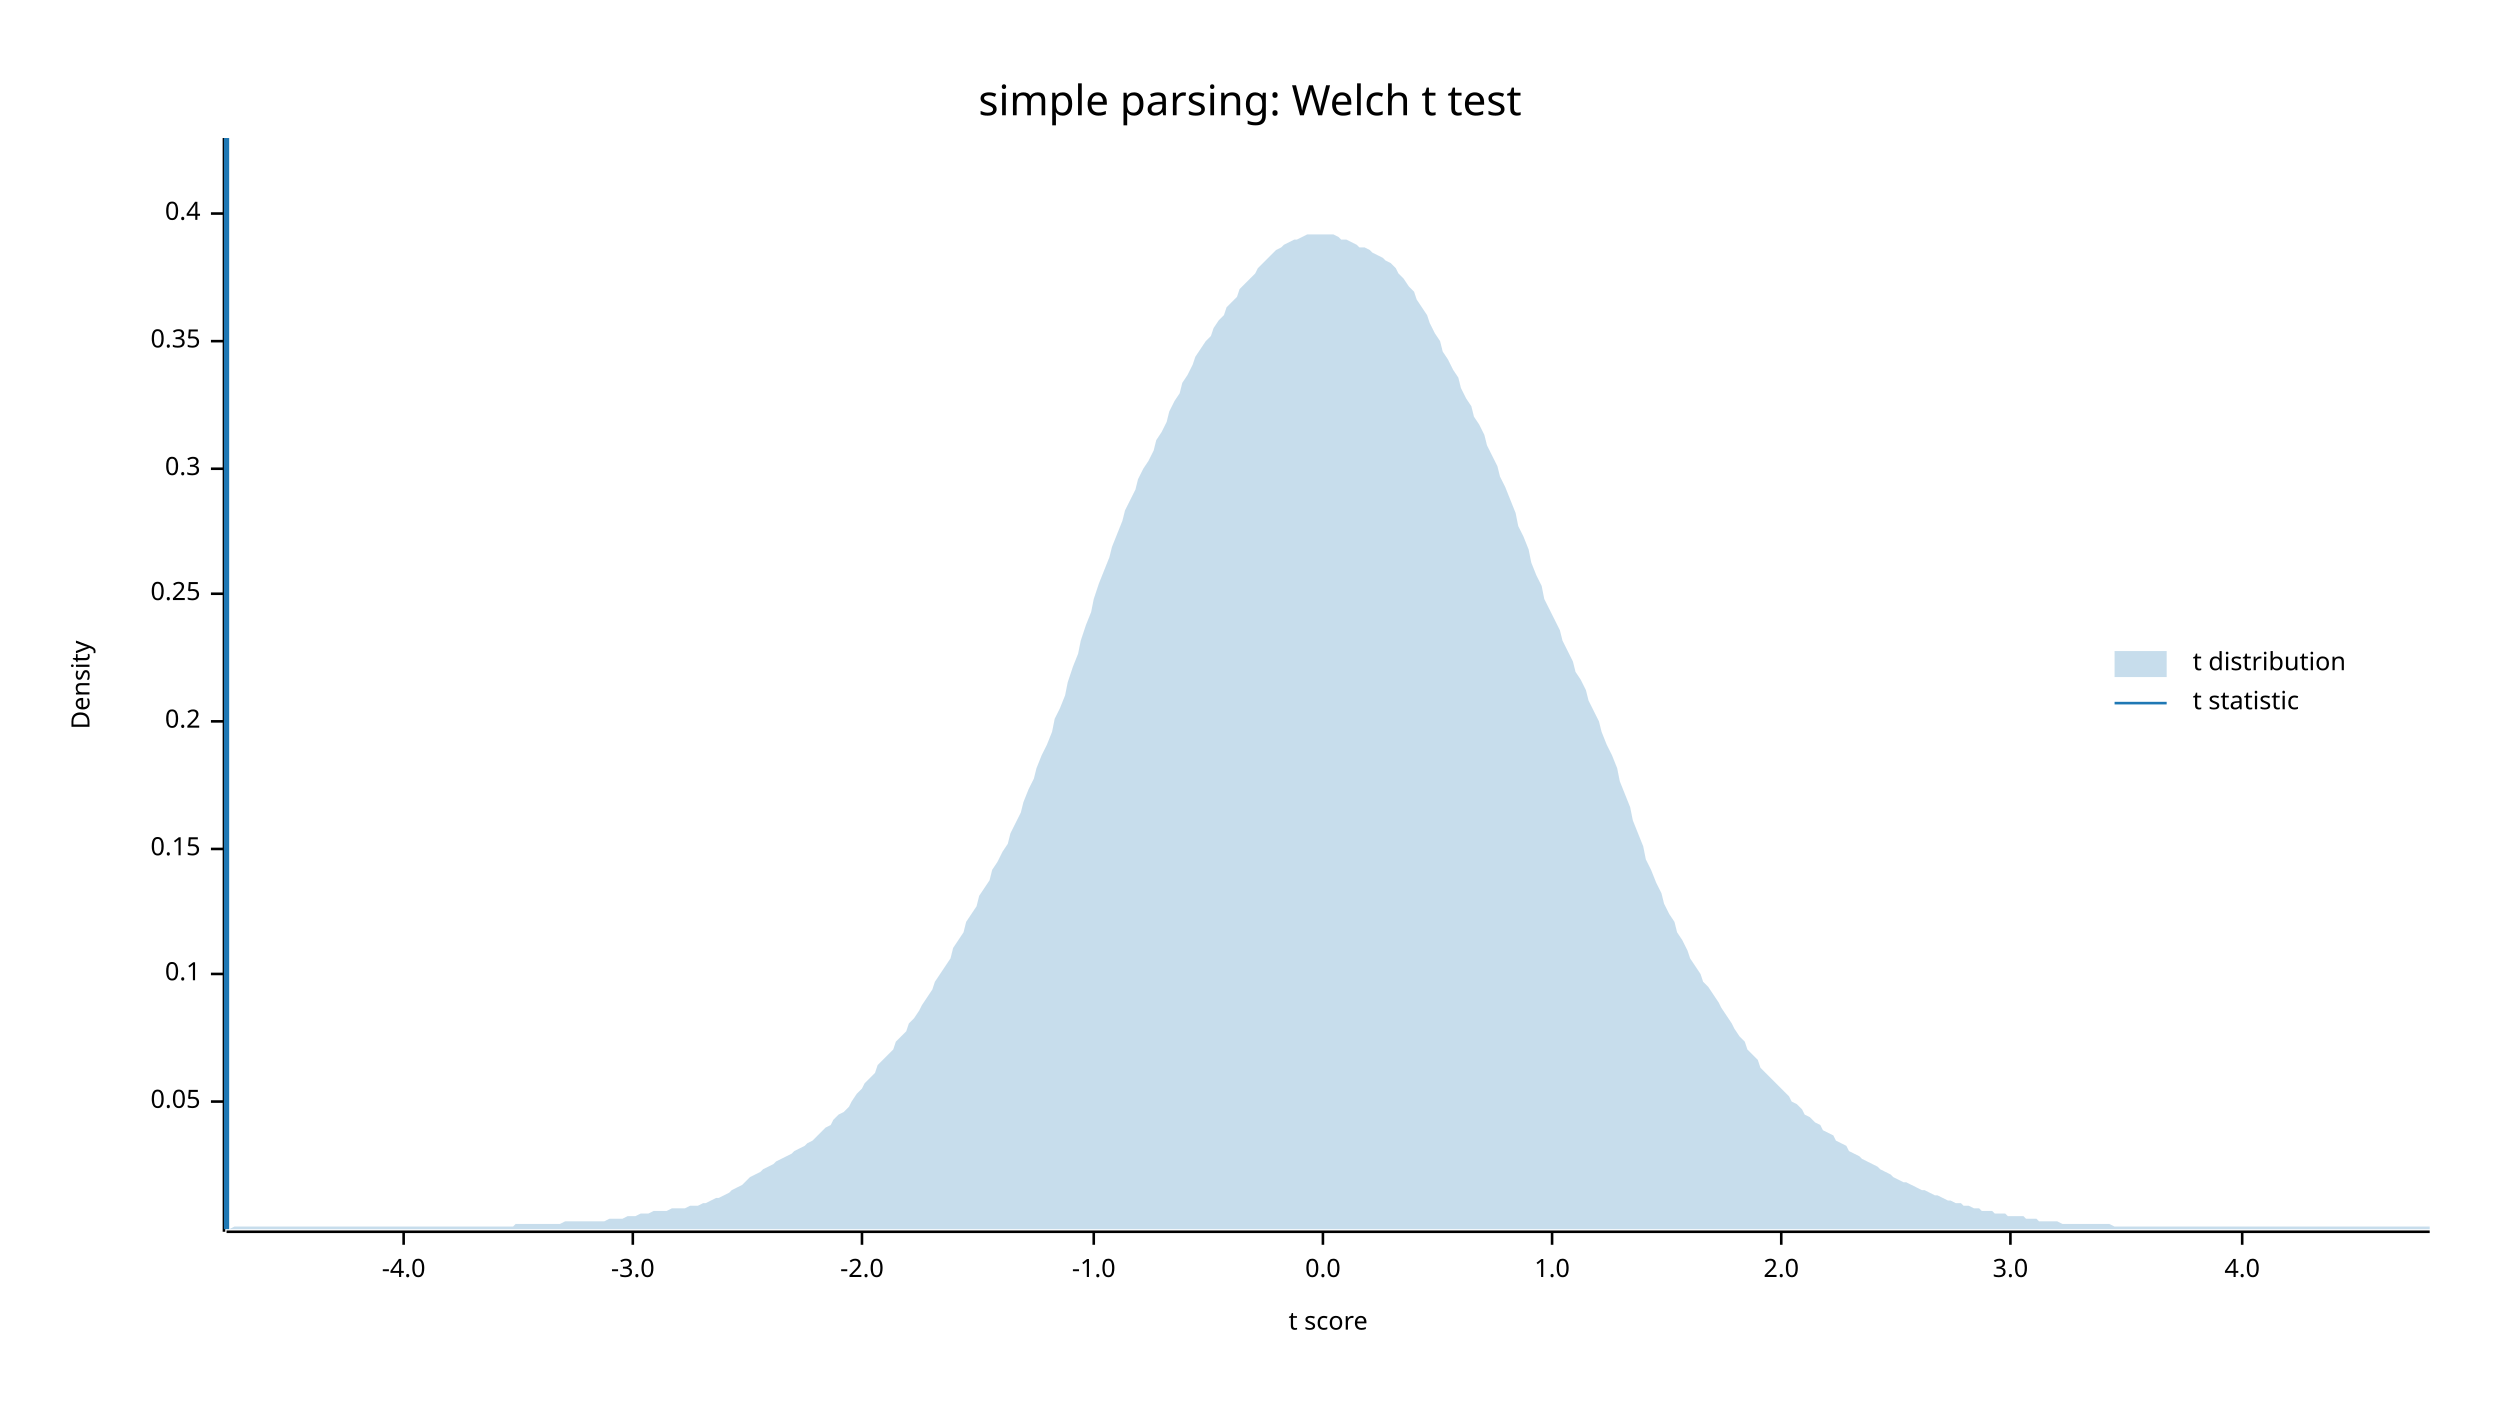
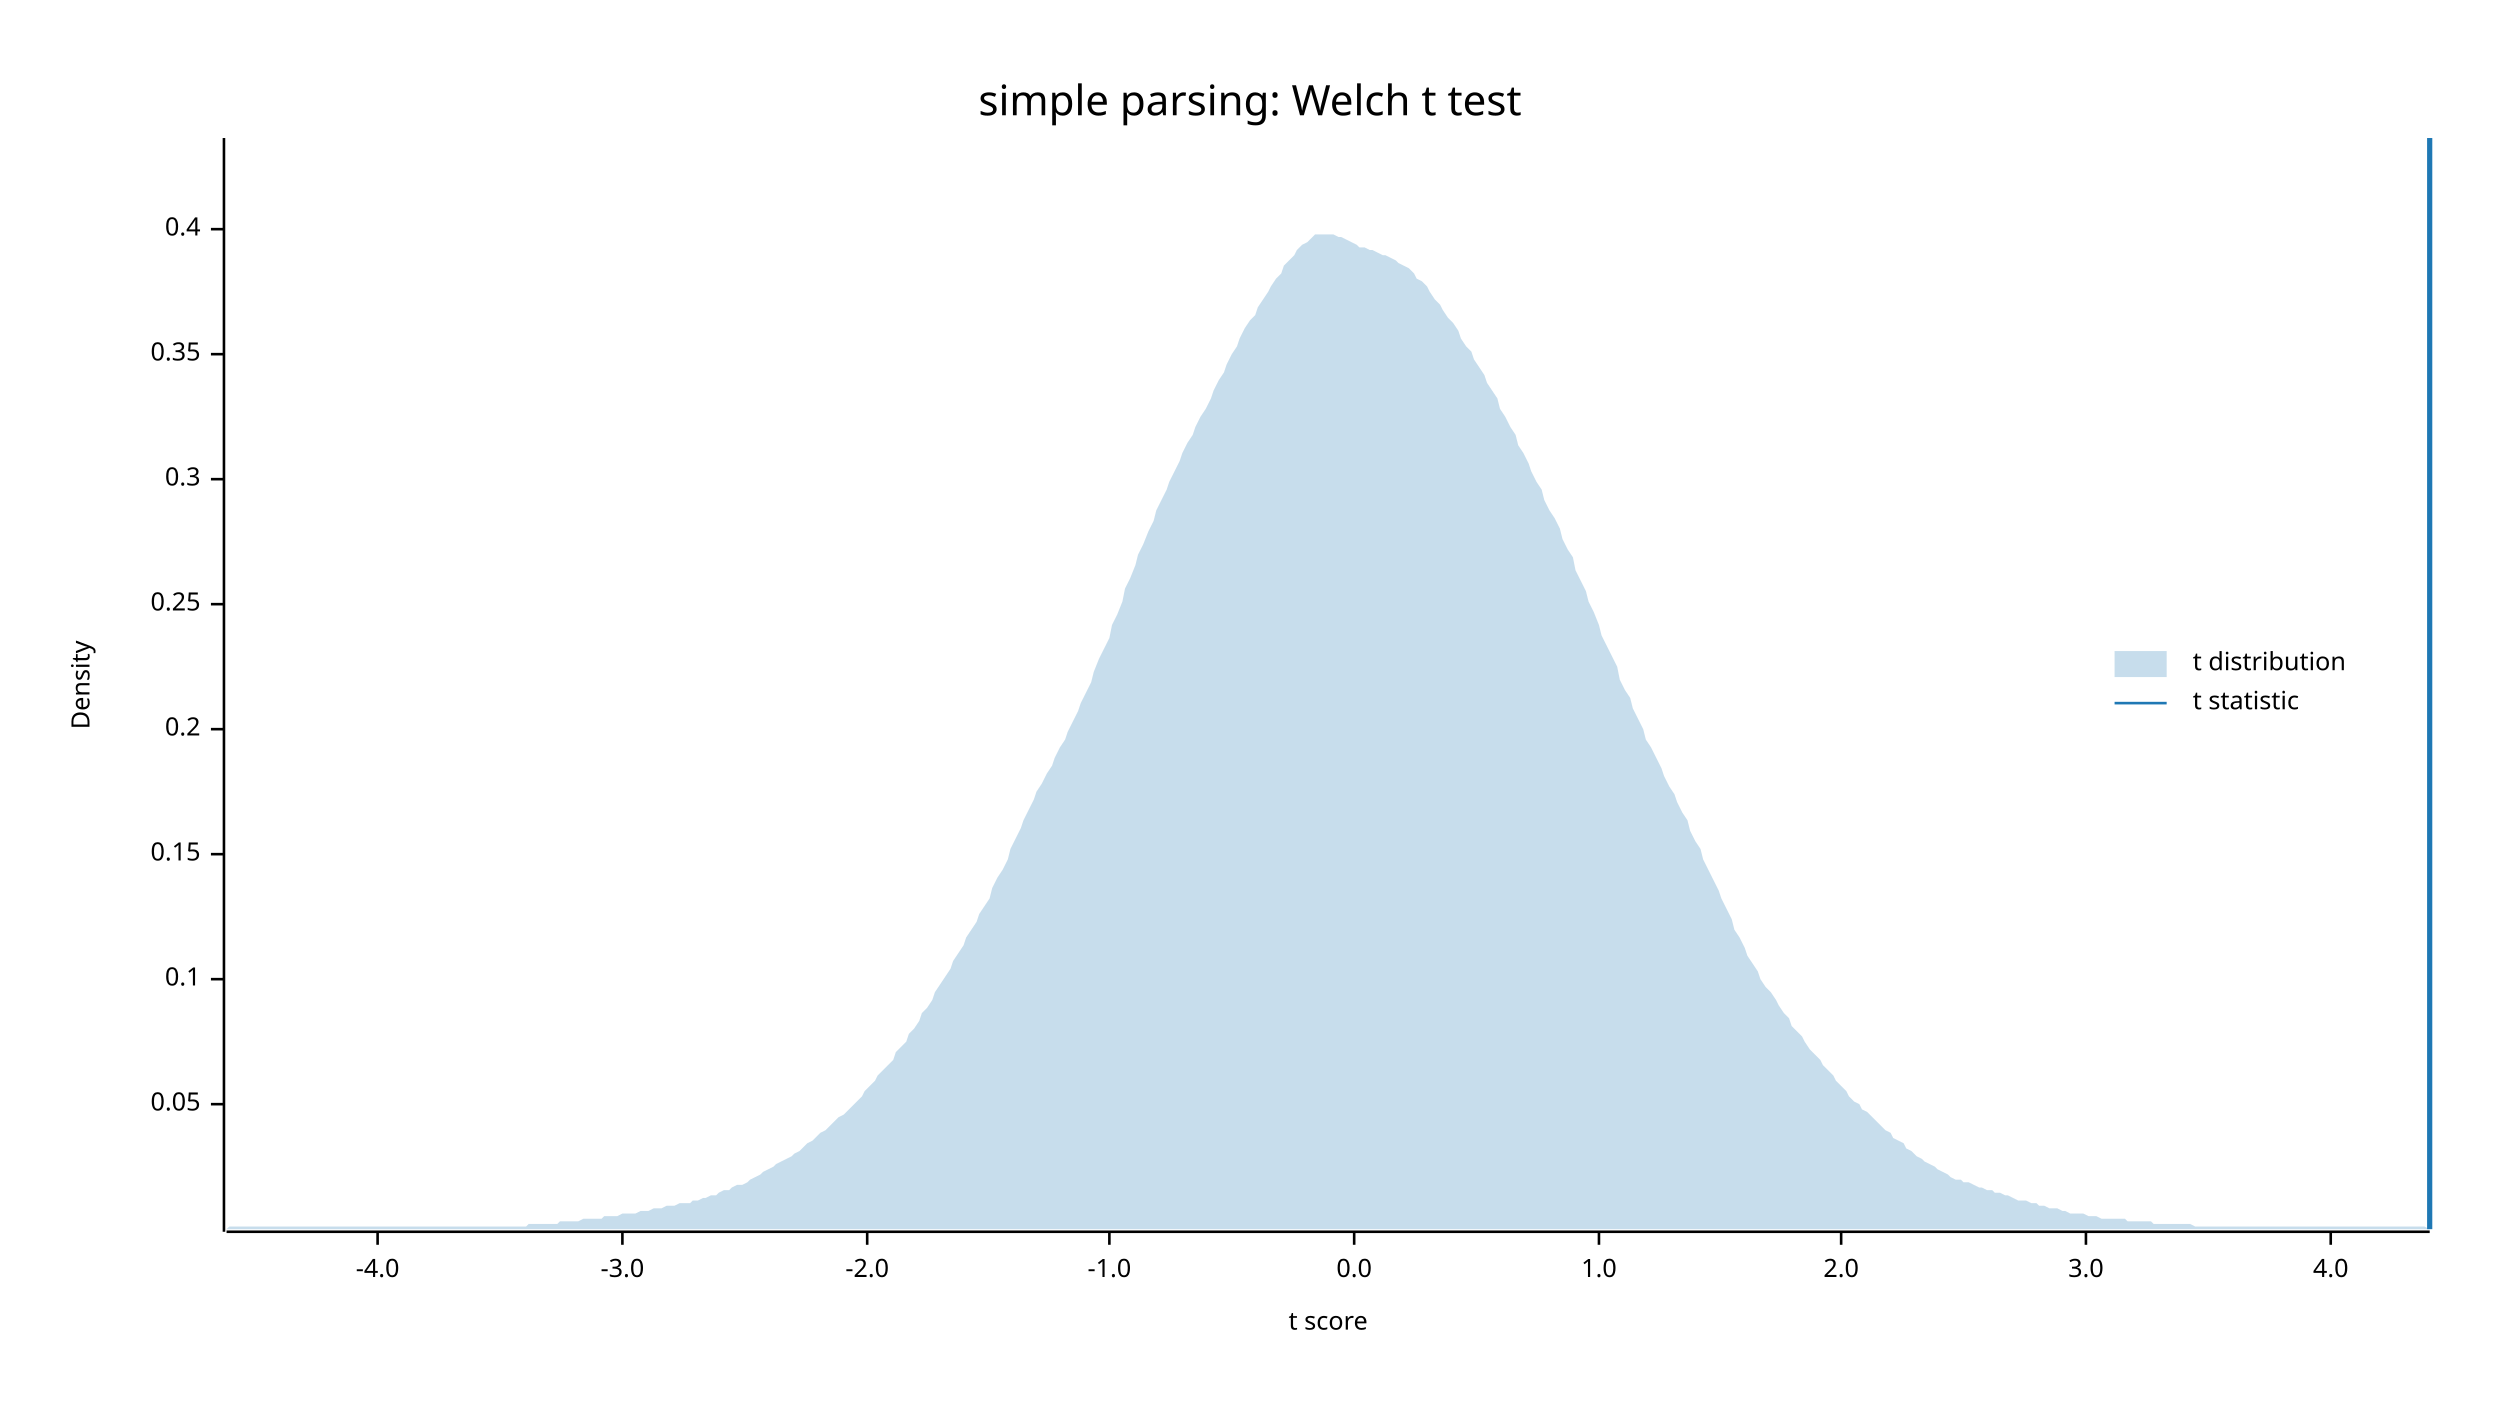
<svg xmlns="http://www.w3.org/2000/svg" width="960" height="540">
  <text x="480" y="32" dy="0.76em" text-anchor="middle" font-family="sans-serif" font-size="16.129" opacity="1" fill="#000000">
simple parsing: Welch t test
</text>
  <text x="27" y="263" dy="0.76em" text-anchor="middle" font-family="sans-serif" font-size="9.677" opacity="1" fill="#000000" transform="rotate(270, 27, 263)">
Density
</text>
  <text x="510" y="513" dy="-0.5ex" text-anchor="middle" font-family="sans-serif" font-size="9.677" opacity="1" fill="#000000">
t score
</text>
  <polyline fill="none" opacity="1" stroke="#000000" stroke-width="1" points="86,53 86,473 " />
-   <text x="77" y="423" dy="0.5ex" text-anchor="end" font-family="sans-serif" font-size="9.677" opacity="1" fill="#000000">
+   <text x="77" y="424" dy="0.5ex" text-anchor="end" font-family="sans-serif" font-size="9.677" opacity="1" fill="#000000">
0.05
</text>
-   <polyline fill="none" opacity="1" stroke="#000000" stroke-width="1" points="81,423 86,423 " />
-   <text x="77" y="374" dy="0.5ex" text-anchor="end" font-family="sans-serif" font-size="9.677" opacity="1" fill="#000000">
+   <polyline fill="none" opacity="1" stroke="#000000" stroke-width="1" points="81,424 86,424 " />
+   <text x="77" y="376" dy="0.5ex" text-anchor="end" font-family="sans-serif" font-size="9.677" opacity="1" fill="#000000">
0.1
</text>
-   <polyline fill="none" opacity="1" stroke="#000000" stroke-width="1" points="81,374 86,374 " />
-   <text x="77" y="326" dy="0.5ex" text-anchor="end" font-family="sans-serif" font-size="9.677" opacity="1" fill="#000000">
+   <polyline fill="none" opacity="1" stroke="#000000" stroke-width="1" points="81,376 86,376 " />
+   <text x="77" y="328" dy="0.5ex" text-anchor="end" font-family="sans-serif" font-size="9.677" opacity="1" fill="#000000">
0.15
</text>
-   <polyline fill="none" opacity="1" stroke="#000000" stroke-width="1" points="81,326 86,326 " />
-   <text x="77" y="277" dy="0.5ex" text-anchor="end" font-family="sans-serif" font-size="9.677" opacity="1" fill="#000000">
+   <polyline fill="none" opacity="1" stroke="#000000" stroke-width="1" points="81,328 86,328 " />
+   <text x="77" y="280" dy="0.5ex" text-anchor="end" font-family="sans-serif" font-size="9.677" opacity="1" fill="#000000">
0.2
</text>
-   <polyline fill="none" opacity="1" stroke="#000000" stroke-width="1" points="81,277 86,277 " />
-   <text x="77" y="228" dy="0.5ex" text-anchor="end" font-family="sans-serif" font-size="9.677" opacity="1" fill="#000000">
+   <polyline fill="none" opacity="1" stroke="#000000" stroke-width="1" points="81,280 86,280 " />
+   <text x="77" y="232" dy="0.5ex" text-anchor="end" font-family="sans-serif" font-size="9.677" opacity="1" fill="#000000">
0.25
</text>
-   <polyline fill="none" opacity="1" stroke="#000000" stroke-width="1" points="81,228 86,228 " />
-   <text x="77" y="180" dy="0.5ex" text-anchor="end" font-family="sans-serif" font-size="9.677" opacity="1" fill="#000000">
+   <polyline fill="none" opacity="1" stroke="#000000" stroke-width="1" points="81,232 86,232 " />
+   <text x="77" y="184" dy="0.5ex" text-anchor="end" font-family="sans-serif" font-size="9.677" opacity="1" fill="#000000">
0.3
</text>
-   <polyline fill="none" opacity="1" stroke="#000000" stroke-width="1" points="81,180 86,180 " />
-   <text x="77" y="131" dy="0.5ex" text-anchor="end" font-family="sans-serif" font-size="9.677" opacity="1" fill="#000000">
+   <polyline fill="none" opacity="1" stroke="#000000" stroke-width="1" points="81,184 86,184 " />
+   <text x="77" y="136" dy="0.5ex" text-anchor="end" font-family="sans-serif" font-size="9.677" opacity="1" fill="#000000">
0.35
</text>
-   <polyline fill="none" opacity="1" stroke="#000000" stroke-width="1" points="81,131 86,131 " />
-   <text x="77" y="82" dy="0.5ex" text-anchor="end" font-family="sans-serif" font-size="9.677" opacity="1" fill="#000000">
+   <polyline fill="none" opacity="1" stroke="#000000" stroke-width="1" points="81,136 86,136 " />
+   <text x="77" y="88" dy="0.5ex" text-anchor="end" font-family="sans-serif" font-size="9.677" opacity="1" fill="#000000">
0.4
</text>
-   <polyline fill="none" opacity="1" stroke="#000000" stroke-width="1" points="81,82 86,82 " />
+   <polyline fill="none" opacity="1" stroke="#000000" stroke-width="1" points="81,88 86,88 " />
  <polyline fill="none" opacity="1" stroke="#000000" stroke-width="1" points="87,473 933,473 " />
-   <text x="155" y="483" dy="0.76em" text-anchor="middle" font-family="sans-serif" font-size="9.677" opacity="1" fill="#000000">
+   <text x="145" y="483" dy="0.76em" text-anchor="middle" font-family="sans-serif" font-size="9.677" opacity="1" fill="#000000">
-4.0
</text>
-   <polyline fill="none" opacity="1" stroke="#000000" stroke-width="1" points="155,473 155,478 " />
-   <text x="243" y="483" dy="0.76em" text-anchor="middle" font-family="sans-serif" font-size="9.677" opacity="1" fill="#000000">
+   <polyline fill="none" opacity="1" stroke="#000000" stroke-width="1" points="145,473 145,478 " />
+   <text x="239" y="483" dy="0.76em" text-anchor="middle" font-family="sans-serif" font-size="9.677" opacity="1" fill="#000000">
-3.0
</text>
-   <polyline fill="none" opacity="1" stroke="#000000" stroke-width="1" points="243,473 243,478 " />
-   <text x="331" y="483" dy="0.76em" text-anchor="middle" font-family="sans-serif" font-size="9.677" opacity="1" fill="#000000">
+   <polyline fill="none" opacity="1" stroke="#000000" stroke-width="1" points="239,473 239,478 " />
+   <text x="333" y="483" dy="0.76em" text-anchor="middle" font-family="sans-serif" font-size="9.677" opacity="1" fill="#000000">
-2.0
</text>
-   <polyline fill="none" opacity="1" stroke="#000000" stroke-width="1" points="331,473 331,478 " />
-   <text x="420" y="483" dy="0.76em" text-anchor="middle" font-family="sans-serif" font-size="9.677" opacity="1" fill="#000000">
+   <polyline fill="none" opacity="1" stroke="#000000" stroke-width="1" points="333,473 333,478 " />
+   <text x="426" y="483" dy="0.76em" text-anchor="middle" font-family="sans-serif" font-size="9.677" opacity="1" fill="#000000">
-1.0
</text>
-   <polyline fill="none" opacity="1" stroke="#000000" stroke-width="1" points="420,473 420,478 " />
-   <text x="508" y="483" dy="0.76em" text-anchor="middle" font-family="sans-serif" font-size="9.677" opacity="1" fill="#000000">
+   <polyline fill="none" opacity="1" stroke="#000000" stroke-width="1" points="426,473 426,478 " />
+   <text x="520" y="483" dy="0.76em" text-anchor="middle" font-family="sans-serif" font-size="9.677" opacity="1" fill="#000000">
0.0
</text>
-   <polyline fill="none" opacity="1" stroke="#000000" stroke-width="1" points="508,473 508,478 " />
-   <text x="596" y="483" dy="0.76em" text-anchor="middle" font-family="sans-serif" font-size="9.677" opacity="1" fill="#000000">
+   <polyline fill="none" opacity="1" stroke="#000000" stroke-width="1" points="520,473 520,478 " />
+   <text x="614" y="483" dy="0.76em" text-anchor="middle" font-family="sans-serif" font-size="9.677" opacity="1" fill="#000000">
1.0
</text>
-   <polyline fill="none" opacity="1" stroke="#000000" stroke-width="1" points="596,473 596,478 " />
-   <text x="684" y="483" dy="0.76em" text-anchor="middle" font-family="sans-serif" font-size="9.677" opacity="1" fill="#000000">
+   <polyline fill="none" opacity="1" stroke="#000000" stroke-width="1" points="614,473 614,478 " />
+   <text x="707" y="483" dy="0.76em" text-anchor="middle" font-family="sans-serif" font-size="9.677" opacity="1" fill="#000000">
2.0
</text>
-   <polyline fill="none" opacity="1" stroke="#000000" stroke-width="1" points="684,473 684,478 " />
-   <text x="772" y="483" dy="0.76em" text-anchor="middle" font-family="sans-serif" font-size="9.677" opacity="1" fill="#000000">
+   <polyline fill="none" opacity="1" stroke="#000000" stroke-width="1" points="707,473 707,478 " />
+   <text x="801" y="483" dy="0.76em" text-anchor="middle" font-family="sans-serif" font-size="9.677" opacity="1" fill="#000000">
3.0
</text>
-   <polyline fill="none" opacity="1" stroke="#000000" stroke-width="1" points="772,473 772,478 " />
-   <text x="861" y="483" dy="0.76em" text-anchor="middle" font-family="sans-serif" font-size="9.677" opacity="1" fill="#000000">
+   <polyline fill="none" opacity="1" stroke="#000000" stroke-width="1" points="801,473 801,478 " />
+   <text x="895" y="483" dy="0.76em" text-anchor="middle" font-family="sans-serif" font-size="9.677" opacity="1" fill="#000000">
4.0
</text>
-   <polyline fill="none" opacity="1" stroke="#000000" stroke-width="1" points="861,473 861,478 " />
-   <polygon opacity="0.25" fill="#1F78B4" points="87,472 88,472 90,471 92,471 93,471 95,471 97,471 98,471 100,471 102,471 103,471 105,471 107,471 109,471 110,471 112,471 114,471 115,471 117,471 119,471 120,471 122,471 124,471 125,471 127,471 129,471 131,471 132,471 134,471 136,471 137,471 139,471 141,471 142,471 144,471 146,471 148,471 149,471 151,471 153,471 154,471 156,471 158,471 159,471 161,471 163,471 164,471 166,471 168,471 170,471 171,471 173,471 175,471 176,471 178,471 180,471 181,471 183,471 185,471 187,471 188,471 190,471 192,471 193,471 195,471 197,471 198,470 200,470 202,470 203,470 205,470 207,470 209,470 210,470 212,470 214,470 215,470 217,469 219,469 220,469 222,469 224,469 226,469 227,469 229,469 231,469 232,469 234,468 236,468 237,468 239,468 241,467 242,467 244,467 246,466 248,466 249,466 251,465 253,465 254,465 256,465 258,464 259,464 261,464 263,464 265,463 266,463 268,463 270,462 271,462 273,461 275,460 276,460 278,459 280,458 281,457 283,456 285,455 287,453 288,452 290,451 292,450 293,449 295,448 297,447 298,446 300,445 302,444 304,443 305,442 307,441 309,440 310,439 312,438 314,436 315,435 317,433 319,432 320,430 322,428 324,427 326,425 327,423 329,420 331,418 332,416 334,414 336,412 337,409 339,407 341,405 343,403 344,400 346,398 348,396 349,393 351,391 353,388 354,386 356,383 358,380 359,377 361,374 363,371 365,368 366,364 368,361 370,358 371,354 373,351 375,348 376,344 378,341 380,338 381,334 383,331 385,327 387,324 388,320 390,316 392,312 393,308 395,303 397,299 398,295 400,290 402,286 404,281 405,276 407,272 409,267 410,262 412,256 414,251 415,246 417,240 419,235 420,230 422,224 424,219 426,214 427,210 429,205 431,200 432,196 434,192 436,188 437,184 439,180 441,177 443,173 444,169 446,166 448,162 449,158 451,154 453,151 454,147 456,144 458,140 459,137 461,134 463,131 465,129 466,126 468,123 470,121 471,118 473,116 475,114 476,111 478,109 480,107 482,105 483,103 485,101 487,99 488,98 490,96 492,95 493,94 495,93 497,92 498,92 500,91 502,90 504,90 505,90 507,90 509,90 510,90 512,90 514,91 515,92 517,92 519,93 521,94 522,95 524,95 526,96 527,97 529,98 531,99 532,100 534,101 536,103 537,105 539,107 541,110 543,112 544,115 546,118 548,121 549,124 551,128 553,131 554,135 556,138 558,142 560,145 561,149 563,153 565,156 566,160 568,163 570,167 571,171 573,175 575,179 576,183 578,187 580,192 582,197 583,202 585,206 587,211 588,216 590,221 592,225 593,230 595,234 597,238 599,242 600,246 602,250 604,254 605,258 607,261 609,265 610,269 612,273 614,277 615,281 617,286 619,290 621,295 622,300 624,305 626,310 627,315 629,320 631,325 632,330 634,334 636,339 638,343 639,347 641,351 643,354 644,358 646,361 648,365 649,368 651,371 653,374 654,377 656,379 658,382 660,385 661,387 663,390 665,393 666,395 668,398 670,400 671,403 673,405 675,407 676,410 678,412 680,414 682,416 683,417 685,419 687,421 688,423 690,424 692,426 693,428 695,429 697,431 699,432 700,434 702,435 704,436 705,438 707,439 709,440 710,442 712,443 714,444 715,445 717,446 719,447 721,448 722,449 724,450 726,451 727,452 729,453 731,454 732,454 734,455 736,456 738,457 739,457 741,458 743,459 744,459 746,460 748,461 749,461 751,462 753,462 754,463 756,463 758,464 760,464 761,465 763,465 765,465 766,466 768,466 770,466 771,467 773,467 775,467 777,467 778,468 780,468 782,468 783,469 785,469 787,469 788,469 790,469 792,470 793,470 795,470 797,470 799,470 800,470 802,470 804,470 805,470 807,470 809,470 810,470 812,471 814,471 816,471 817,471 819,471 821,471 822,471 824,471 826,471 827,471 829,471 831,471 832,471 834,471 836,471 838,471 839,471 841,471 843,471 844,471 846,471 848,471 849,471 851,471 853,471 855,471 856,471 858,471 860,471 861,471 863,471 865,471 866,471 868,471 870,471 871,471 873,471 875,471 877,471 878,471 880,471 882,471 883,471 885,471 887,471 888,471 890,471 892,471 894,471 895,471 897,471 899,471 900,471 902,471 904,471 905,471 907,471 909,471 910,471 912,471 914,471 916,471 917,471 919,471 921,471 922,471 924,471 926,471 927,471 929,471 931,471 933,471 933,472 87,472 " />
-   <polyline fill="none" opacity="1" stroke="#1F78B4" stroke-width="2" points="87,472 87,53 " />
+   <polyline fill="none" opacity="1" stroke="#000000" stroke-width="1" points="895,473 895,478 " />
+   <polygon opacity="0.25" fill="#1F78B4" points="87,472 88,471 90,471 92,471 93,471 95,471 97,471 98,471 100,471 102,471 103,471 105,471 107,471 109,471 110,471 112,471 114,471 115,471 117,471 119,471 120,471 122,471 124,471 125,471 127,471 129,471 131,471 132,471 134,471 136,471 137,471 139,471 141,471 142,471 144,471 146,471 148,471 149,471 151,471 153,471 154,471 156,471 158,471 159,471 161,471 163,471 164,471 166,471 168,471 170,471 171,471 173,471 175,471 176,471 178,471 180,471 181,471 183,471 185,471 187,471 188,471 190,471 192,471 193,471 195,471 197,471 198,471 200,471 202,471 203,470 205,470 207,470 209,470 210,470 212,470 214,470 215,469 217,469 219,469 220,469 222,469 224,468 226,468 227,468 229,468 231,468 232,467 234,467 236,467 237,467 239,466 241,466 242,466 244,466 246,465 248,465 249,465 251,464 253,464 254,464 256,463 258,463 259,463 261,462 263,462 265,462 266,461 268,461 270,460 271,460 273,459 275,459 276,458 278,457 280,457 281,456 283,455 285,455 287,454 288,453 290,452 292,451 293,450 295,449 297,448 298,447 300,446 302,445 304,444 305,443 307,442 309,440 310,439 312,438 314,436 315,435 317,434 319,432 320,431 322,429 324,428 326,426 327,425 329,423 331,421 332,419 334,417 336,415 337,413 339,411 341,409 343,407 344,404 346,402 348,400 349,397 351,395 353,392 354,389 356,387 358,384 359,381 361,378 363,375 365,372 366,369 368,366 370,363 371,360 373,357 375,354 376,351 378,348 380,345 381,341 383,337 385,334 387,330 388,326 390,322 392,318 393,315 395,311 397,307 398,304 400,301 402,297 404,294 405,291 407,287 409,284 410,281 412,277 414,273 415,270 417,266 419,262 420,258 422,253 424,249 426,245 427,240 429,236 431,231 432,226 434,222 436,217 437,213 439,209 441,204 443,200 444,196 446,192 448,188 449,185 451,181 453,177 454,174 456,170 458,167 459,164 461,160 463,157 465,153 466,150 468,146 470,143 471,140 473,136 475,133 476,130 478,126 480,123 482,121 483,118 485,115 487,112 488,110 490,107 492,105 493,102 495,100 497,98 498,96 500,94 502,93 504,91 505,90 507,90 509,90 510,90 512,90 514,91 515,91 517,92 519,93 521,94 522,95 524,95 526,96 527,96 529,97 531,98 532,98 534,99 536,100 537,101 539,102 541,103 543,105 544,107 546,108 548,110 549,112 551,115 553,117 554,119 556,122 558,124 560,127 561,130 563,133 565,135 566,138 568,141 570,144 571,147 573,150 575,153 576,157 578,160 580,164 582,167 583,171 585,174 587,178 588,181 590,185 592,188 593,192 595,196 597,199 599,203 600,207 602,211 604,214 605,219 607,223 609,227 610,231 612,235 614,240 615,244 617,248 619,252 621,256 622,261 624,265 626,268 627,272 629,276 631,280 632,284 634,287 636,291 638,295 639,298 641,302 643,305 644,308 646,312 648,315 649,319 651,323 653,326 654,330 656,334 658,338 660,342 661,345 663,349 665,353 666,357 668,360 670,364 671,367 673,370 675,373 676,376 678,379 680,381 682,384 683,386 685,389 687,391 688,394 690,396 692,398 693,400 695,403 697,405 699,407 700,409 702,411 704,413 705,415 707,417 709,419 710,421 712,423 714,424 715,426 717,427 719,429 721,431 722,432 724,434 726,435 727,437 729,438 731,439 732,441 734,442 736,444 738,445 739,446 741,447 743,448 744,449 746,450 748,451 749,452 751,453 753,453 754,454 756,454 758,455 760,456 761,456 763,457 765,457 766,458 768,458 770,459 771,459 773,460 775,461 777,461 778,461 780,462 782,462 783,463 785,463 787,464 788,464 790,464 792,465 793,465 795,466 797,466 799,466 800,466 802,467 804,467 805,467 807,468 809,468 810,468 812,468 814,468 816,468 817,469 819,469 821,469 822,469 824,469 826,469 827,470 829,470 831,470 832,470 834,470 836,470 838,470 839,470 841,470 843,471 844,471 846,471 848,471 849,471 851,471 853,471 855,471 856,471 858,471 860,471 861,471 863,471 865,471 866,471 868,471 870,471 871,471 873,471 875,471 877,471 878,471 880,471 882,471 883,471 885,471 887,471 888,471 890,471 892,471 894,471 895,471 897,471 899,471 900,471 902,471 904,471 905,471 907,471 909,471 910,471 912,471 914,471 916,471 917,471 919,471 921,471 922,471 924,471 926,471 927,471 929,471 931,471 933,472 933,472 87,472 " />
+   <polyline fill="none" opacity="1" stroke="#1F78B4" stroke-width="2" points="933,472 933,53 " />
  <text x="842" y="250" dy="0.76em" text-anchor="start" font-family="sans-serif" font-size="9.677" opacity="1" fill="#000000">
t distribution
</text>
  <text x="842" y="265" dy="0.76em" text-anchor="start" font-family="sans-serif" font-size="9.677" opacity="1" fill="#000000">
t statistic
</text>
  <rect x="812" y="250" width="20" height="10" opacity="0.25" fill="#1F78B4" stroke="none" />
  <polyline fill="none" opacity="1" stroke="#1F78B4" stroke-width="1" points="812,270 832,270 " />
</svg>
